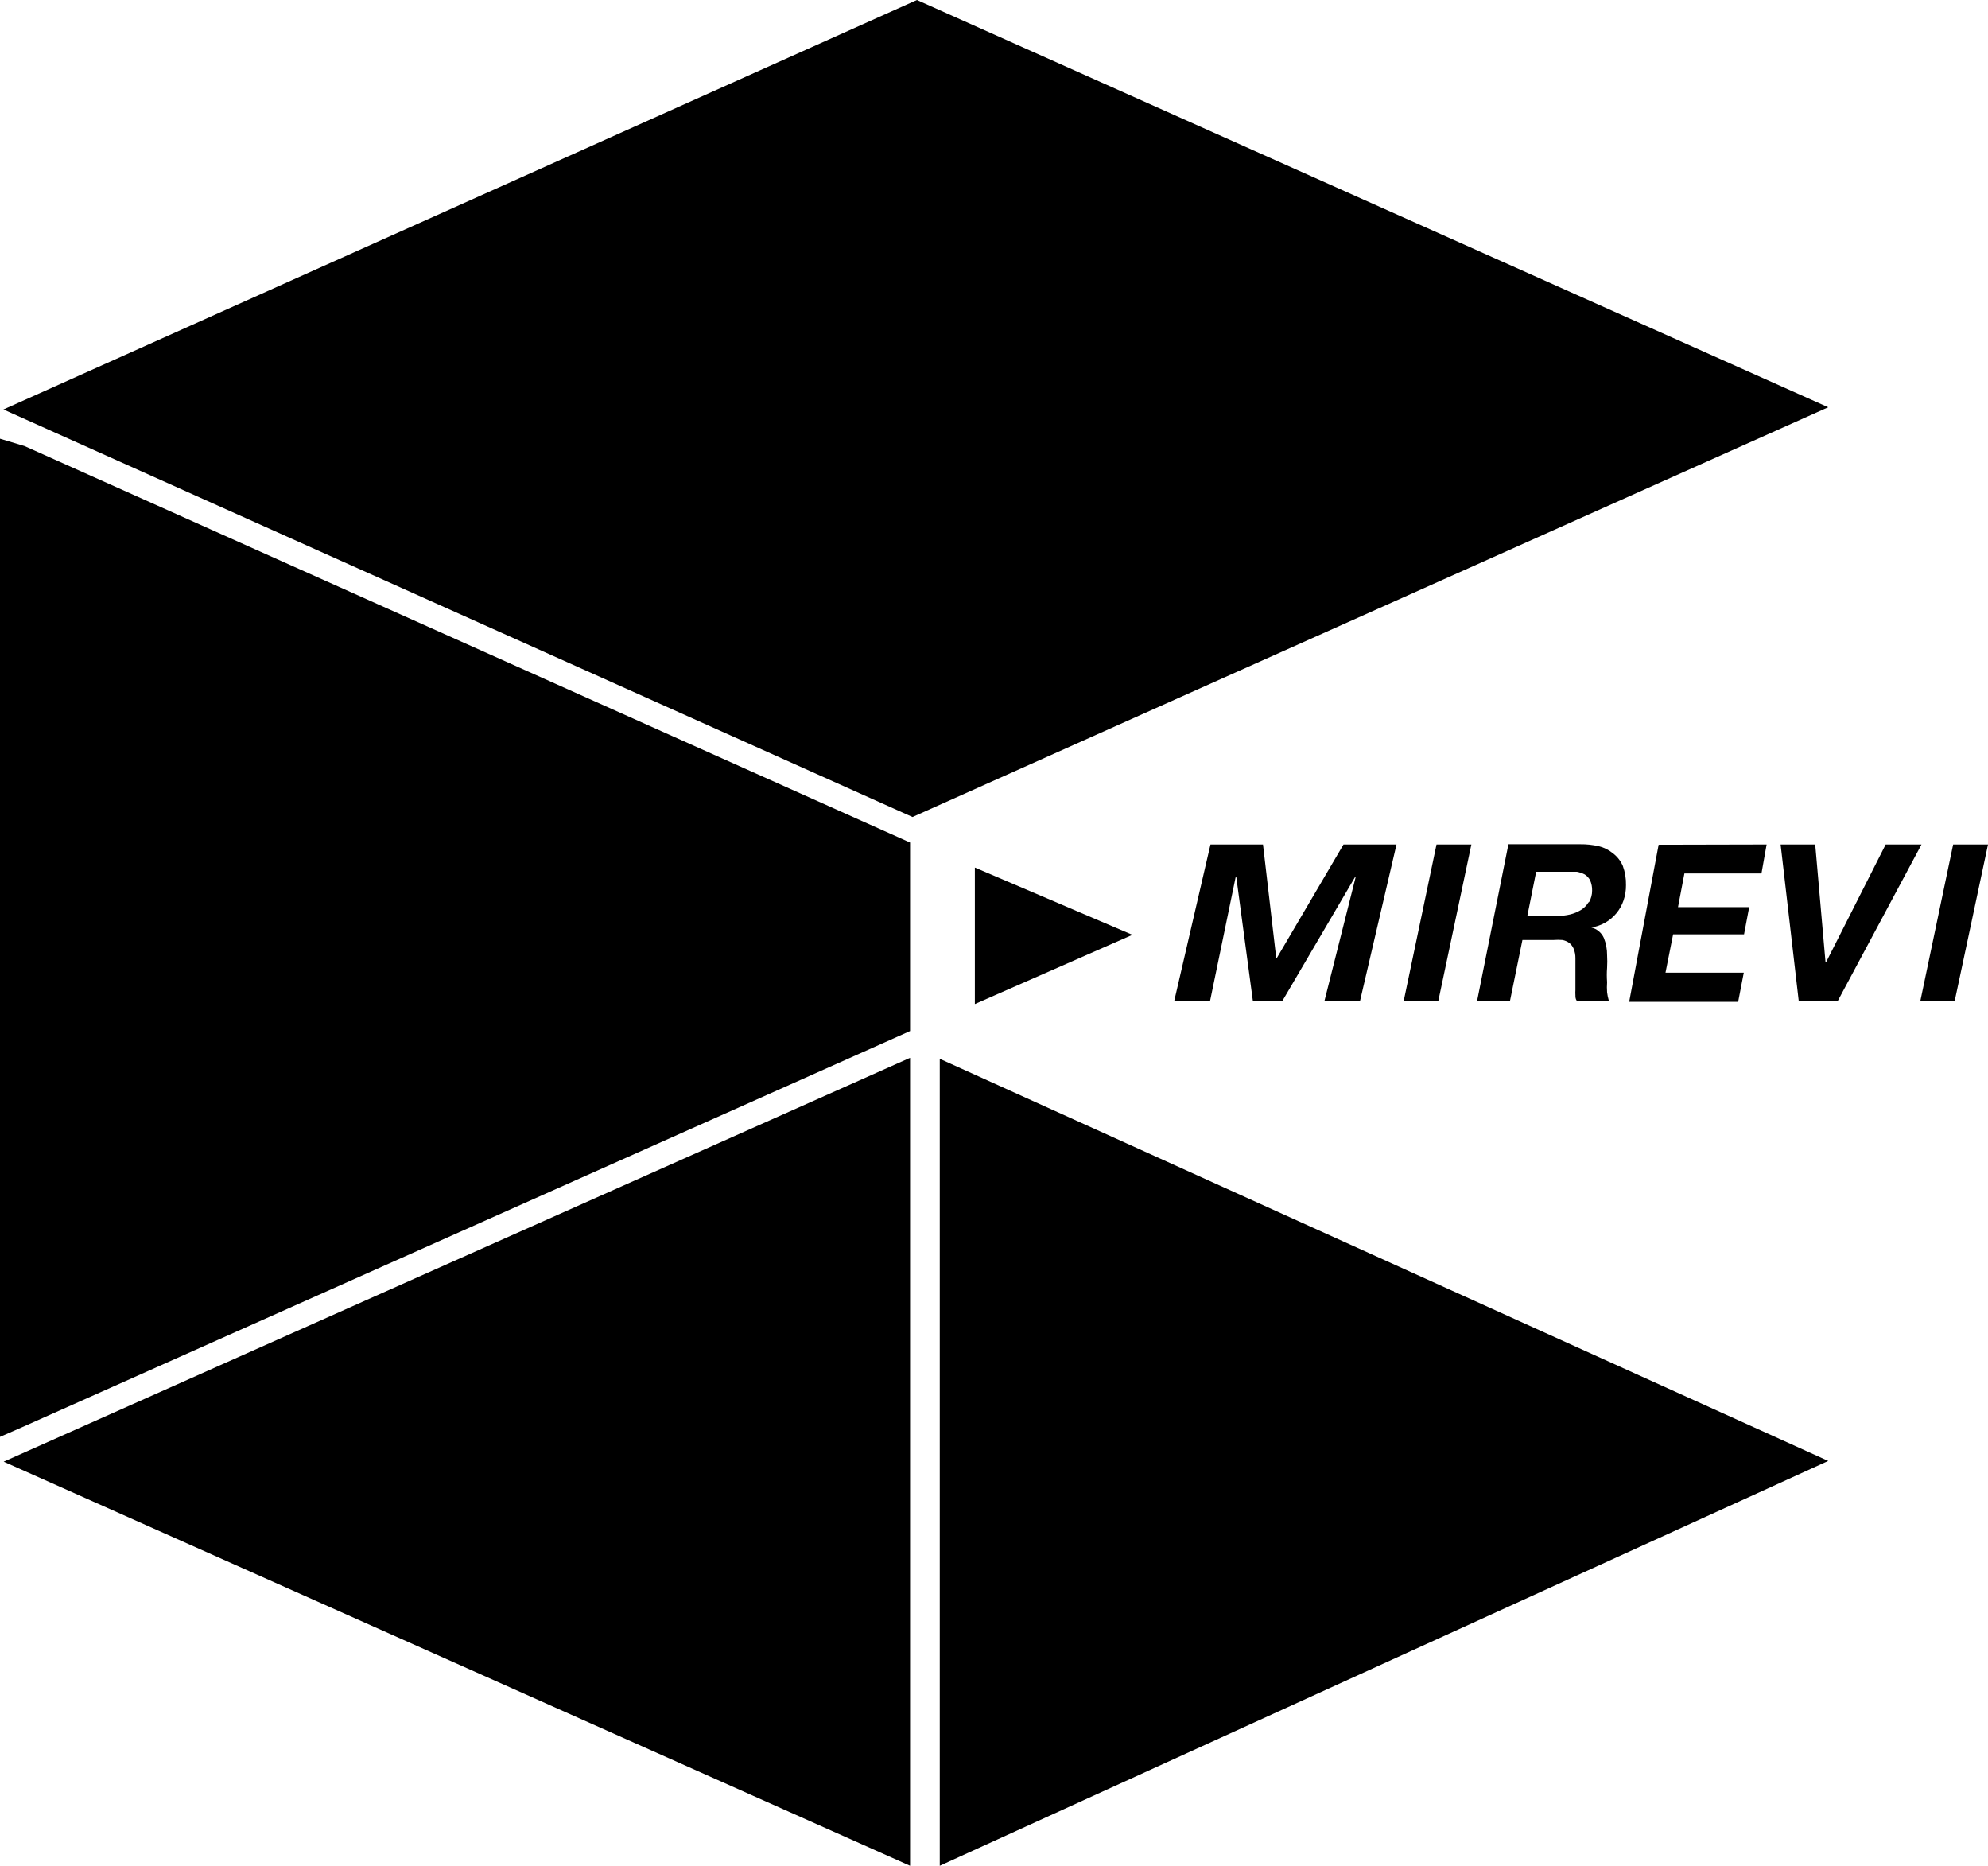
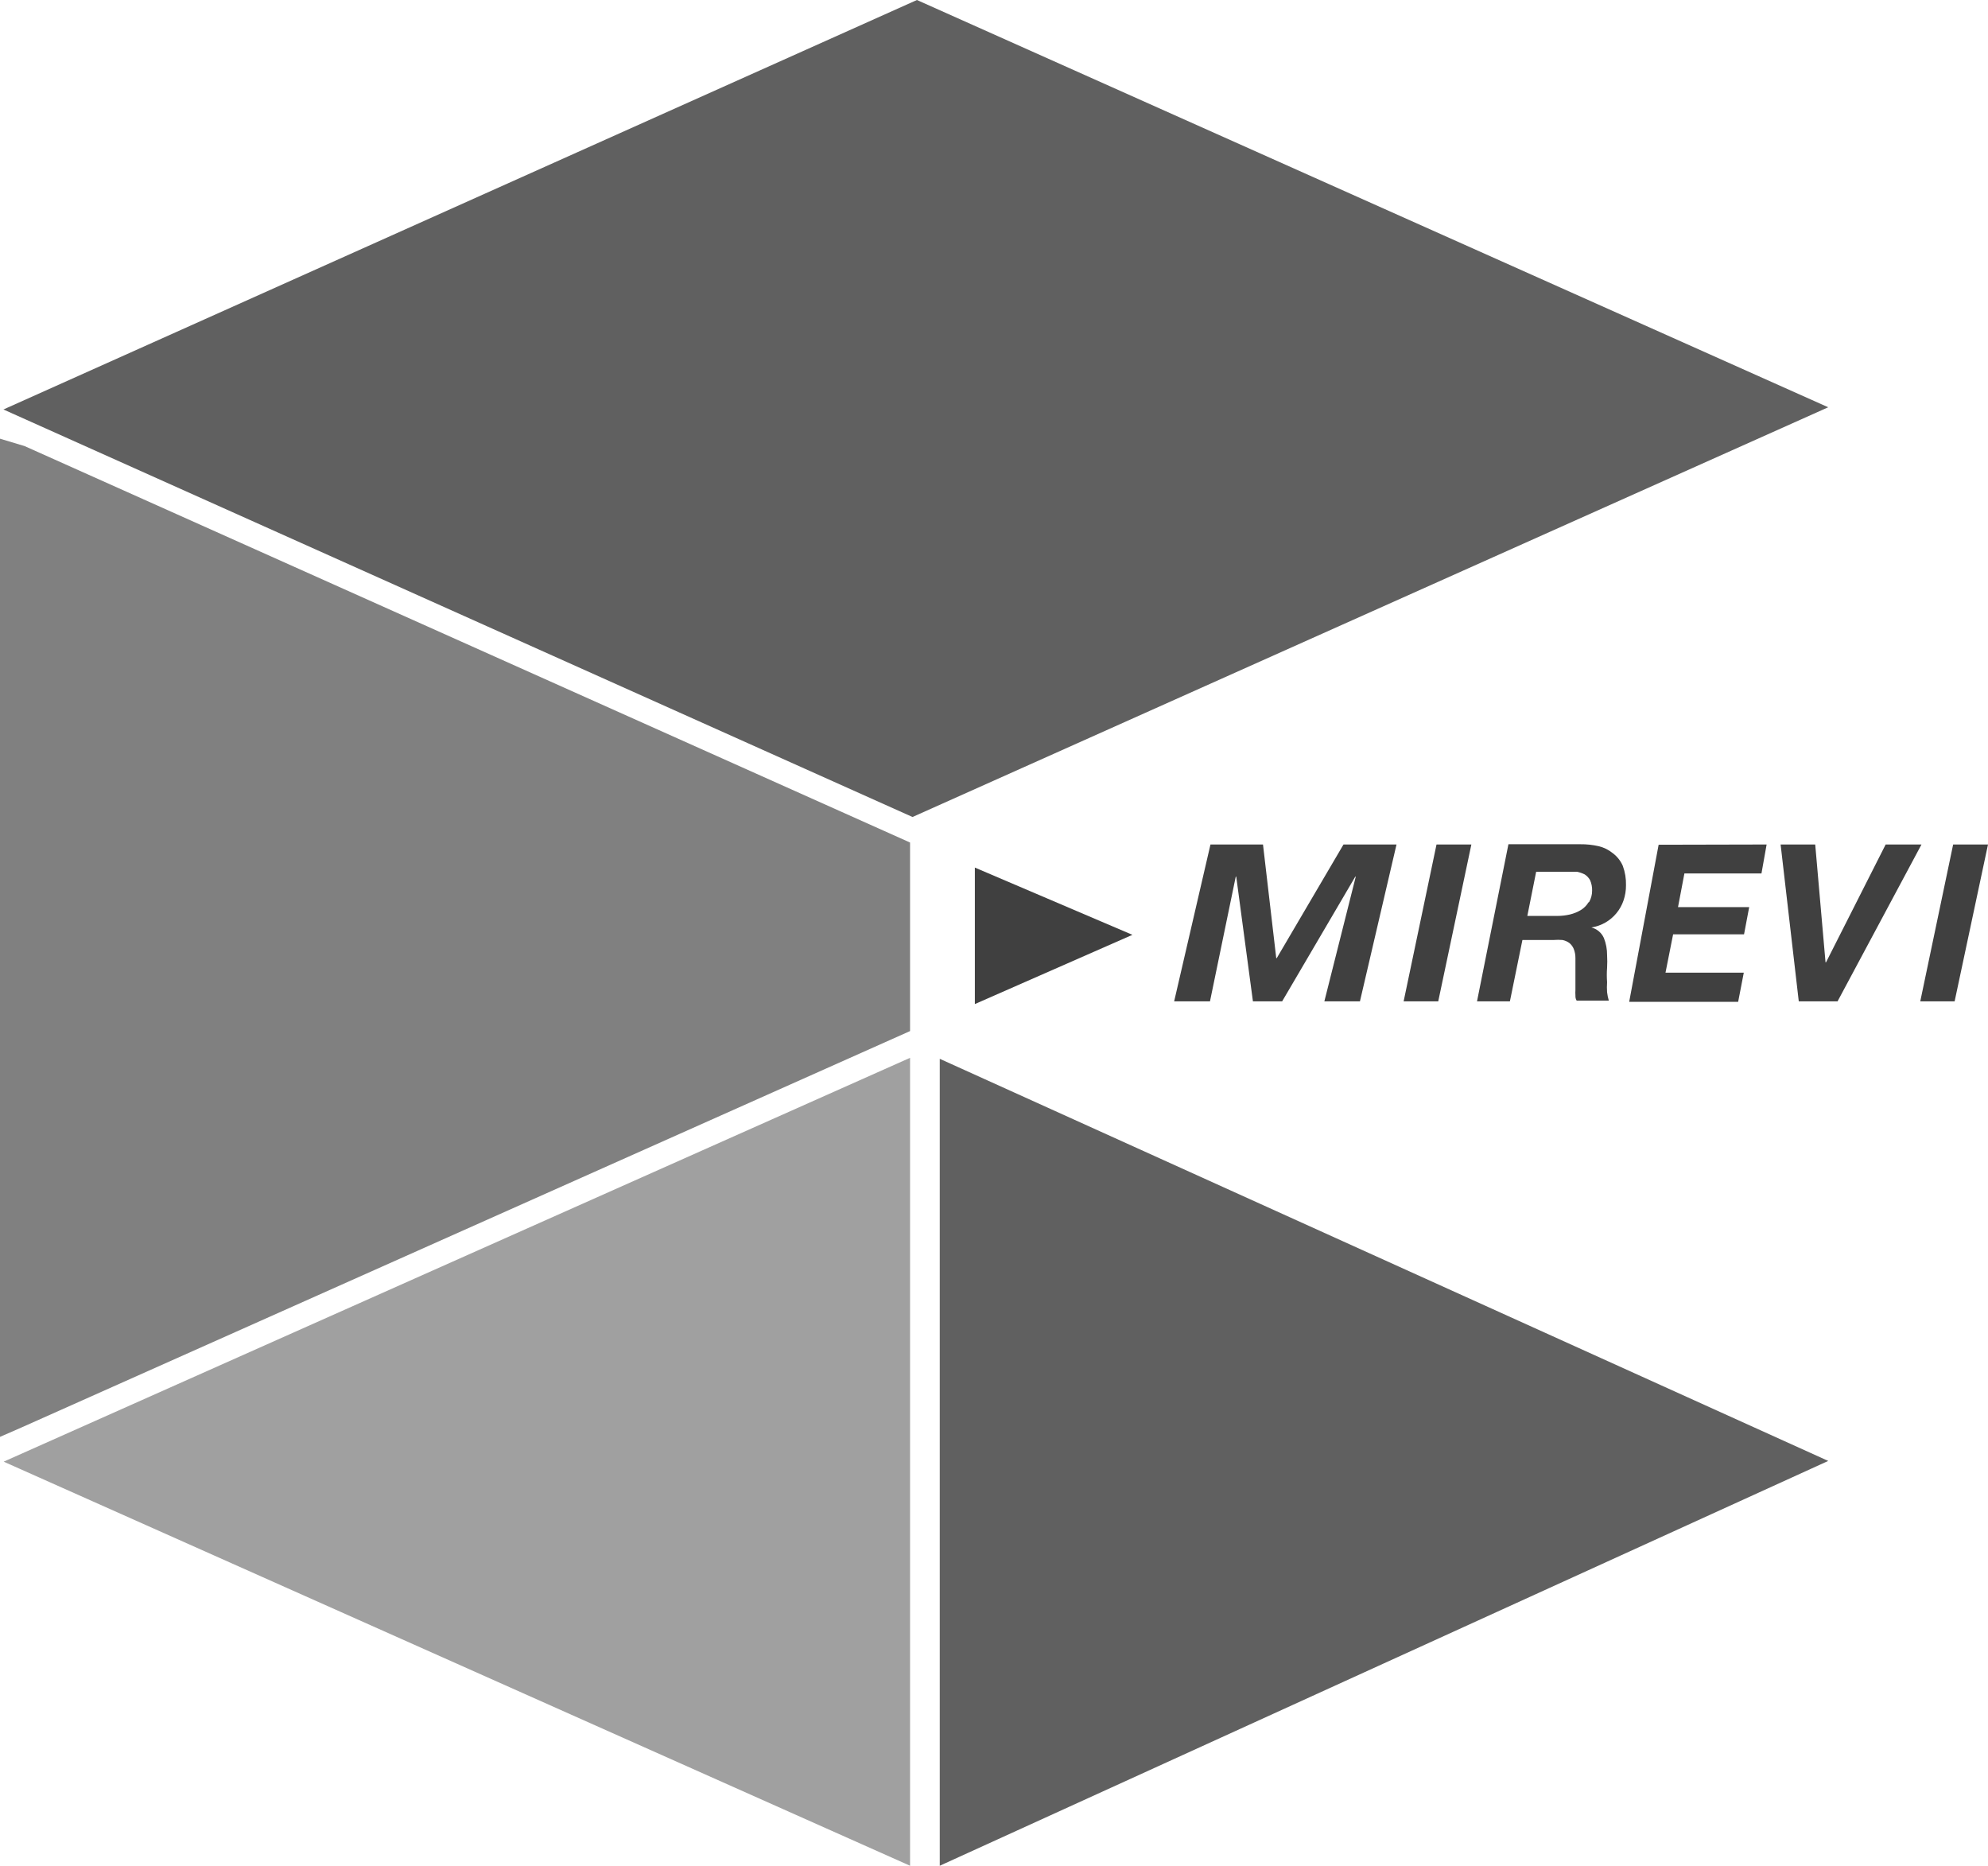
<svg xmlns="http://www.w3.org/2000/svg" viewBox="0 0 81 76">
  <g class="header-logo__typo">
-     <path fill="#00000" class="cls-1" d="M39.72,35.34l6.42,2.74L39.72,40.9Z" />
-     <polygon class="cls-2" points="52.02 39.03 52 39.03 51.46 34.4 49.32 34.4 47.84 40.79 49.3 40.79 50.35 35.71 50.37 35.71 51.05 40.79 52.24 40.79 55.22 35.71 55.24 35.71 53.96 40.79 55.41 40.79 56.9 34.4 54.74 34.4 52.02 39.03" />
-     <polygon class="cls-2" points="57.19 40.79 58.6 40.79 59.95 34.4 58.53 34.4 57.19 40.79" />
-     <path class="cls-2" d="M65.72,34.76a1.44,1.44,0,0,0-.58-.29,3.19,3.19,0,0,0-.75-.08H61.46l-1.28,6.4h1.34l.51-2.5H63.3a2.19,2.19,0,0,1,.36,0,.7.7,0,0,1,.28.12.61.61,0,0,1,.18.24,1,1,0,0,1,.07.38c0,.22,0,.43,0,.65s0,.43,0,.65a1.48,1.48,0,0,0,0,.21c0,.07,0,.14.05.22h1.31a2.05,2.05,0,0,1-.07-.34,2.81,2.81,0,0,1,0-.41,3.84,3.84,0,0,1,0-.59,4.35,4.35,0,0,0,0-.51,1.85,1.85,0,0,0-.13-.7.76.76,0,0,0-.51-.43v0a1.69,1.69,0,0,0,.57-.2,1.65,1.65,0,0,0,.74-.9,1.87,1.87,0,0,0,.1-.62,2.12,2.12,0,0,0-.13-.79A1.28,1.28,0,0,0,65.72,34.76Zm-1,2a.92.92,0,0,1-.31.31,1.57,1.57,0,0,1-.44.18,2.31,2.31,0,0,1-.52.06H62.23l.36-1.8h1.28l.38,0a1.21,1.21,0,0,1,.32.11.64.64,0,0,1,.22.24,1,1,0,0,1,.08.42A.93.93,0,0,1,64.75,36.74Z" />
-     <polygon class="cls-2" points="66.38 40.81 70.82 40.81 71.05 39.62 67.86 39.62 68.17 38.06 71.06 38.06 71.27 36.95 68.37 36.95 68.63 35.58 71.77 35.58 71.98 34.4 67.58 34.41 66.38 40.81" />
-     <polygon class="cls-2" points="76.83 34.4 74.4 39.2 74.38 39.2 73.96 34.4 72.55 34.4 73.29 40.79 74.87 40.79 78.29 34.4 76.83 34.4" />
-     <polygon class="cls-2" points="79.58 34.4 78.24 40.79 79.64 40.79 81 34.4 79.58 34.4" />
+     <path fill="#404040" class="cls-1" d="M39.72,35.34l6.42,2.74L39.72,40.9Z" />
+     <polygon fill="#404040" class="cls-2" points="52.02 39.03 52 39.03 51.46 34.4 49.32 34.4 47.84 40.79 49.3 40.79 50.35 35.71 50.37 35.71 51.05 40.79 52.24 40.79 55.22 35.71 55.24 35.71 53.96 40.79 55.41 40.79 56.9 34.4 54.74 34.4 52.02 39.03" />
+     <polygon fill="#404040" class="cls-2" points="57.19 40.79 58.6 40.79 59.95 34.4 58.53 34.4 57.19 40.79" />
+     <path fill="#404040" class="cls-2" d="M65.72,34.76a1.44,1.44,0,0,0-.58-.29,3.19,3.19,0,0,0-.75-.08H61.46l-1.28,6.4h1.34l.51-2.5H63.3a2.19,2.19,0,0,1,.36,0,.7.7,0,0,1,.28.12.61.61,0,0,1,.18.24,1,1,0,0,1,.07.38c0,.22,0,.43,0,.65s0,.43,0,.65a1.48,1.48,0,0,0,0,.21c0,.07,0,.14.05.22h1.31a2.05,2.05,0,0,1-.07-.34,2.81,2.81,0,0,1,0-.41,3.84,3.84,0,0,1,0-.59,4.35,4.35,0,0,0,0-.51,1.85,1.85,0,0,0-.13-.7.76.76,0,0,0-.51-.43v0a1.69,1.69,0,0,0,.57-.2,1.65,1.65,0,0,0,.74-.9,1.87,1.87,0,0,0,.1-.62,2.12,2.12,0,0,0-.13-.79A1.28,1.28,0,0,0,65.72,34.76Zm-1,2a.92.92,0,0,1-.31.31,1.57,1.57,0,0,1-.44.18,2.31,2.31,0,0,1-.52.06H62.23l.36-1.8h1.28l.38,0a1.21,1.21,0,0,1,.32.11.64.64,0,0,1,.22.24,1,1,0,0,1,.08.42A.93.93,0,0,1,64.75,36.74Z" />
+     <polygon fill="#404040" class="cls-2" points="66.38 40.81 70.82 40.81 71.05 39.62 67.86 39.62 68.17 38.06 71.06 38.06 71.27 36.95 68.37 36.95 68.63 35.58 71.77 35.58 71.98 34.4 67.58 34.41 66.38 40.81" />
+     <polygon fill="#404040" class="cls-2" points="76.83 34.4 74.4 39.2 74.38 39.2 73.96 34.4 72.55 34.4 73.29 40.79 74.87 40.79 78.29 34.4 76.83 34.4" />
+     <polygon fill="#404040" class="cls-2" points="79.58 34.4 78.24 40.79 79.64 40.79 81 34.4 79.58 34.4" />
  </g>
  <g class="header-logo__shape">
-     <path fill="#00000" class="cls-3" d="M.14,16.68,37.36,0,74.49,16.59,37.18,33.28Z" />
-     <path fill="#00000" class="cls-4" d="M1,18.17,0,17.87V58.53l.87-.38L37.08,42V34.32Z" />
-     <path fill="#00000" class="cls-5" d="M37.08,43.09V76L.15,59.54Z" />
-     <path fill="#00000" class="cls-3" d="M38.29,76V43.13l36.2,16.38Z" />
+     <path fill="#606060" class="cls-3" d="M.14,16.68,37.36,0,74.49,16.59,37.18,33.28Z" />
+     <path fill="#808080" class="cls-4" d="M1,18.17,0,17.87V58.53l.87-.38L37.08,42V34.32Z" />
+     <path fill="#A0A0A0" class="cls-5" d="M37.08,43.09V76L.15,59.54Z" />
+     <path fill="#606060" class="cls-3" d="M38.29,76V43.13l36.2,16.38Z" />
  </g>
</svg>
